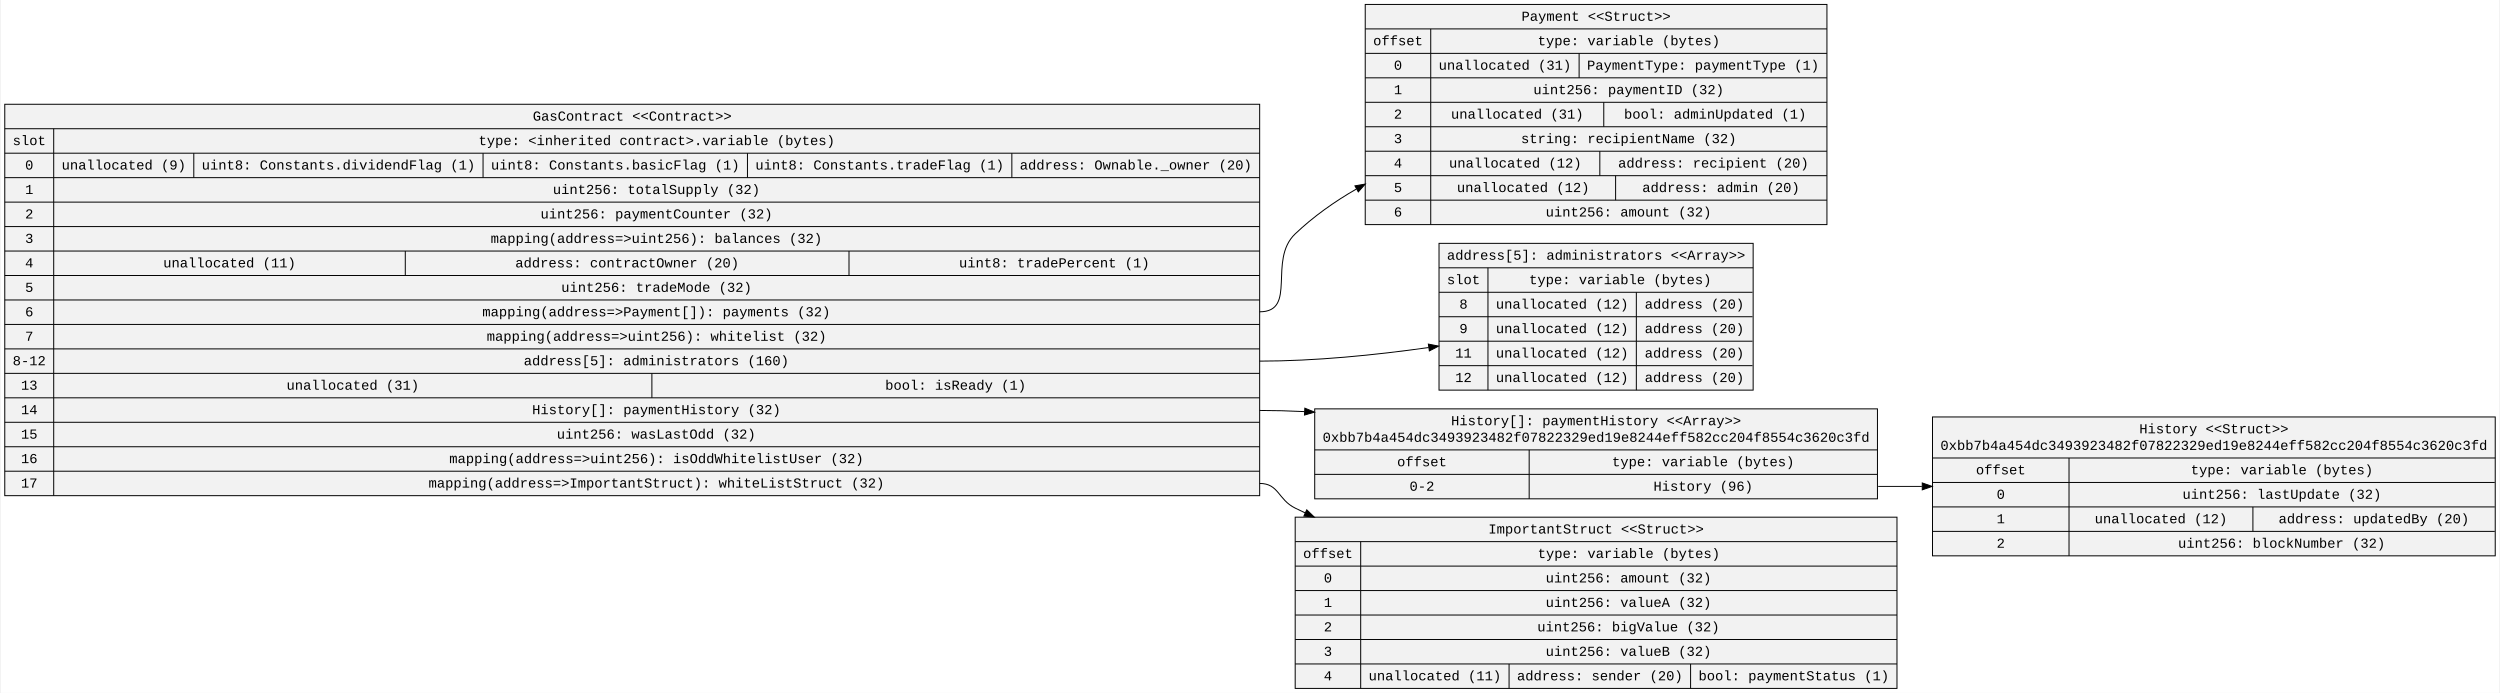
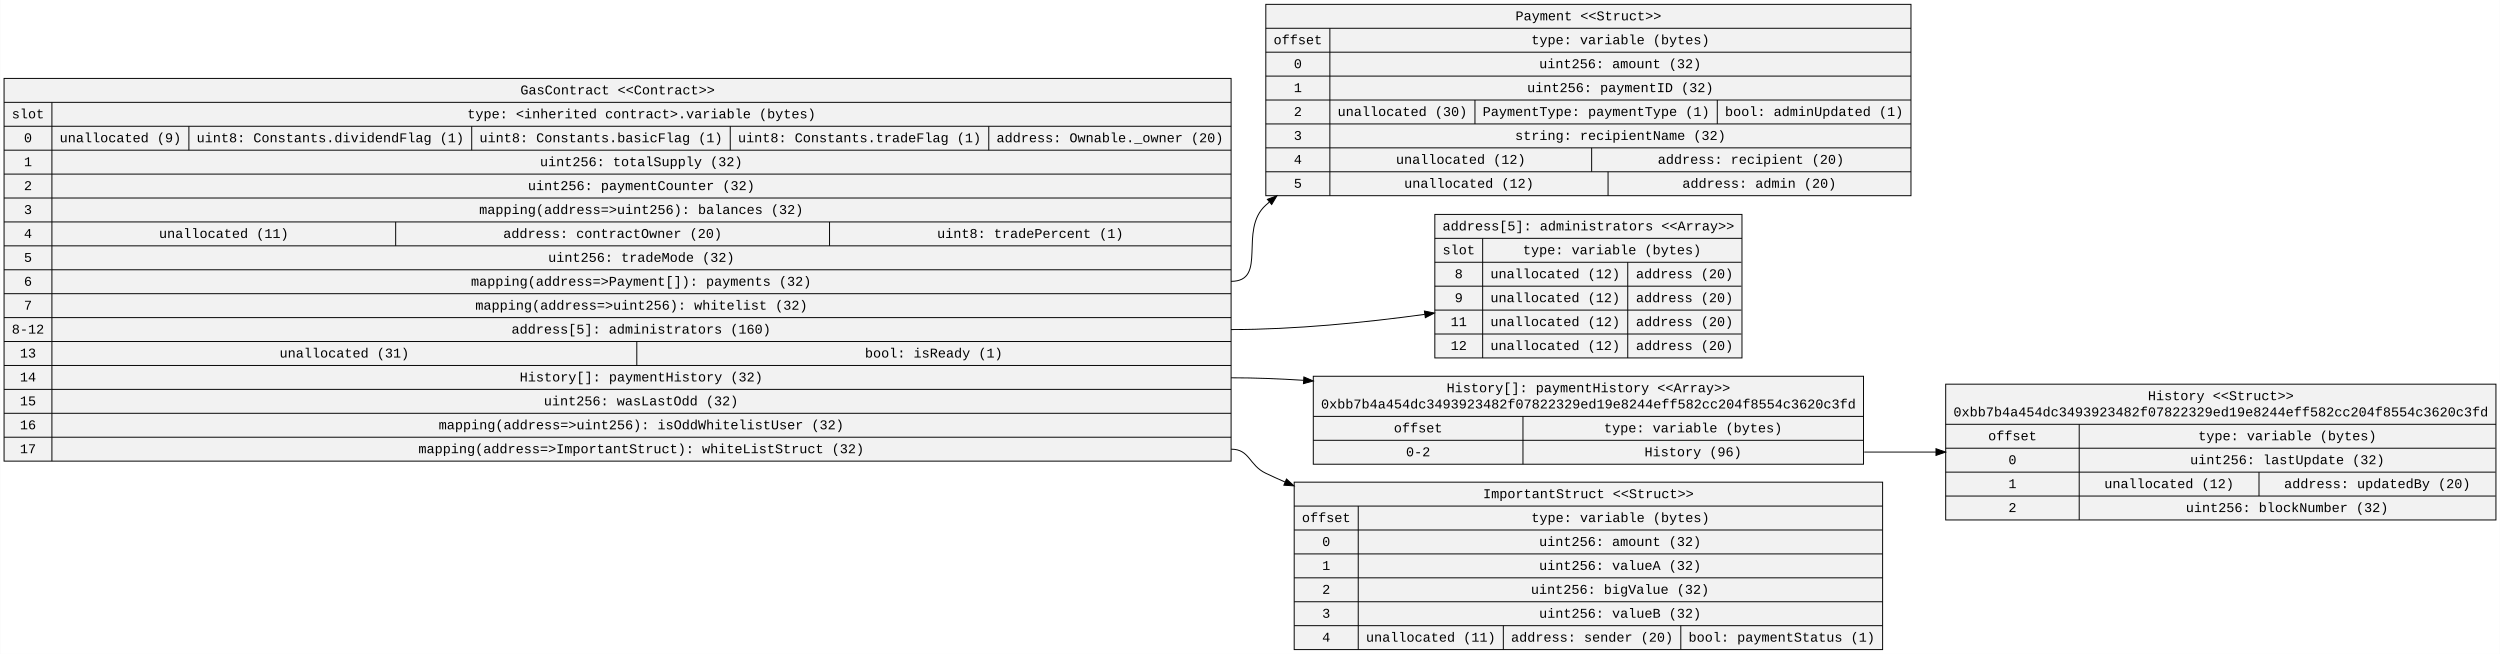
- <svg xmlns="http://www.w3.org/2000/svg" width="2533pt" height="702pt" viewBox="0.00 0.00 2532.77 702.40">
-   <g id="graph0" class="graph" transform="scale(1 1) rotate(0) translate(4 698.4)">
-     <polygon fill="white" stroke="transparent" points="-4,4 -4,-698.4 2528.77,-698.4 2528.77,4 -4,4" />
+ <svg xmlns="http://www.w3.org/2000/svg" width="2592pt" height="678pt" viewBox="0.00 0.00 2591.58 678.00">
+   <g id="graph0" class="graph" transform="scale(1 1) rotate(0) translate(4 674)">
+     <polygon fill="white" stroke="transparent" points="-4,4 -4,-674 2587.58,-674 2587.58,4 -4,4" />
    <g id="node1" class="node">
      <polygon fill="#f2f2f2" stroke="black" points="0,-195.9 0,-592.7 1272.19,-592.7 1272.19,-195.9 0,-195.9" />
      <text text-anchor="middle" x="636.1" y="-576.1" font-family="Courier New" font-size="14.00">GasContract &lt;&lt;Contract&gt;&gt;</text>
      <polyline fill="none" stroke="black" points="0,-567.9 1272.19,-567.9 " />
      <text text-anchor="middle" x="24.8" y="-551.3" font-family="Courier New" font-size="14.00">slot</text>
      <polyline fill="none" stroke="black" points="0,-543.1 49.61,-543.1 " />
      <text text-anchor="middle" x="24.8" y="-526.5" font-family="Courier New" font-size="14.00">0</text>
      <polyline fill="none" stroke="black" points="0,-518.3 49.61,-518.3 " />
      <text text-anchor="middle" x="24.8" y="-501.7" font-family="Courier New" font-size="14.00">1</text>
      <polyline fill="none" stroke="black" points="0,-493.5 49.61,-493.5 " />
      <text text-anchor="middle" x="24.8" y="-476.9" font-family="Courier New" font-size="14.00">2</text>
      <polyline fill="none" stroke="black" points="0,-468.7 49.61,-468.7 " />
      <text text-anchor="middle" x="24.8" y="-452.1" font-family="Courier New" font-size="14.00">3</text>
      <polyline fill="none" stroke="black" points="0,-443.9 49.61,-443.9 " />
      <text text-anchor="middle" x="24.8" y="-427.3" font-family="Courier New" font-size="14.00">4</text>
      <polyline fill="none" stroke="black" points="0,-419.1 49.61,-419.1 " />
      <text text-anchor="middle" x="24.8" y="-402.5" font-family="Courier New" font-size="14.00">5</text>
      <polyline fill="none" stroke="black" points="0,-394.3 49.61,-394.3 " />
      <text text-anchor="middle" x="24.8" y="-377.7" font-family="Courier New" font-size="14.00">6</text>
      <polyline fill="none" stroke="black" points="0,-369.5 49.61,-369.5 " />
      <text text-anchor="middle" x="24.8" y="-352.9" font-family="Courier New" font-size="14.00">7</text>
      <polyline fill="none" stroke="black" points="0,-344.7 49.61,-344.7 " />
      <text text-anchor="middle" x="24.8" y="-328.1" font-family="Courier New" font-size="14.00">8-12</text>
      <polyline fill="none" stroke="black" points="0,-319.9 49.61,-319.9 " />
      <text text-anchor="middle" x="24.8" y="-303.3" font-family="Courier New" font-size="14.00">13</text>
      <polyline fill="none" stroke="black" points="0,-295.1 49.61,-295.1 " />
      <text text-anchor="middle" x="24.8" y="-278.5" font-family="Courier New" font-size="14.00">14</text>
      <polyline fill="none" stroke="black" points="0,-270.3 49.61,-270.3 " />
      <text text-anchor="middle" x="24.8" y="-253.7" font-family="Courier New" font-size="14.00">15</text>
      <polyline fill="none" stroke="black" points="0,-245.5 49.61,-245.5 " />
      <text text-anchor="middle" x="24.8" y="-228.9" font-family="Courier New" font-size="14.00">16</text>
      <polyline fill="none" stroke="black" points="0,-220.7 49.61,-220.7 " />
      <text text-anchor="middle" x="24.8" y="-204.1" font-family="Courier New" font-size="14.00">17</text>
      <polyline fill="none" stroke="black" points="49.61,-195.9 49.61,-567.9 " />
      <text text-anchor="middle" x="660.9" y="-551.3" font-family="Courier New" font-size="14.00">type: &lt;inherited contract&gt;.variable (bytes)</text>
      <polyline fill="none" stroke="black" points="49.61,-543.1 1272.19,-543.1 " />
      <text text-anchor="middle" x="120.62" y="-526.5" font-family="Courier New" font-size="14.00">unallocated (9)</text>
      <polyline fill="none" stroke="black" points="191.63,-518.3 191.63,-543.1 " />
      <text text-anchor="middle" x="338.25" y="-526.5" font-family="Courier New" font-size="14.00">uint8: Constants.dividendFlag (1)</text>
      <polyline fill="none" stroke="black" points="484.87,-518.3 484.87,-543.1 " />
      <text text-anchor="middle" x="618.89" y="-526.5" font-family="Courier New" font-size="14.00">uint8: Constants.basicFlag (1)</text>
      <polyline fill="none" stroke="black" points="752.91,-518.3 752.91,-543.1 " />
      <text text-anchor="middle" x="886.93" y="-526.5" font-family="Courier New" font-size="14.00">uint8: Constants.tradeFlag (1)</text>
      <polyline fill="none" stroke="black" points="1020.95,-518.3 1020.95,-543.1 " />
      <text text-anchor="middle" x="1146.57" y="-526.5" font-family="Courier New" font-size="14.00">address: Ownable._owner (20)</text>
      <polyline fill="none" stroke="black" points="49.61,-518.3 1272.19,-518.3 " />
      <text text-anchor="middle" x="660.62" y="-501.7" font-family="Courier New" font-size="14.00">uint256: totalSupply (32)</text>
      <polyline fill="none" stroke="black" points="49.61,-493.5 1272.19,-493.5 " />
      <text text-anchor="middle" x="660.72" y="-476.9" font-family="Courier New" font-size="14.00">uint256: paymentCounter (32)</text>
      <polyline fill="none" stroke="black" points="49.61,-468.7 1272.19,-468.7 " />
      <text text-anchor="middle" x="660.63" y="-452.1" font-family="Courier New" font-size="14.00">mapping(address=&gt;uint256): balances (32)</text>
      <polyline fill="none" stroke="black" points="49.61,-443.9 1272.19,-443.9 " />
      <text text-anchor="middle" x="227.82" y="-427.3" font-family="Courier New" font-size="14.00">unallocated (11)</text>
      <polyline fill="none" stroke="black" points="406.03,-419.1 406.03,-443.9 " />
      <text text-anchor="middle" x="630.95" y="-427.3" font-family="Courier New" font-size="14.00">address: contractOwner (20)</text>
      <polyline fill="none" stroke="black" points="855.86,-419.1 855.86,-443.9 " />
      <text text-anchor="middle" x="1063.98" y="-427.3" font-family="Courier New" font-size="14.00">uint8: tradePercent (1)</text>
      <polyline fill="none" stroke="black" points="49.61,-419.1 1272.19,-419.1 " />
      <text text-anchor="middle" x="660.72" y="-402.5" font-family="Courier New" font-size="14.00">uint256: tradeMode (32)</text>
      <polyline fill="none" stroke="black" points="49.61,-394.3 1272.19,-394.3 " />
      <text text-anchor="middle" x="660.53" y="-377.7" font-family="Courier New" font-size="14.00">mapping(address=&gt;Payment[]): payments (32)</text>
      <polyline fill="none" stroke="black" points="49.61,-369.5 1272.19,-369.5 " />
      <text text-anchor="middle" x="660.83" y="-352.9" font-family="Courier New" font-size="14.00">mapping(address=&gt;uint256): whitelist (32)</text>
      <polyline fill="none" stroke="black" points="49.61,-344.7 1272.19,-344.7 " />
      <text text-anchor="middle" x="660.53" y="-328.1" font-family="Courier New" font-size="14.00">address[5]: administrators (160)</text>
      <polyline fill="none" stroke="black" points="49.61,-319.9 1272.19,-319.9 " />
      <text text-anchor="middle" x="352.82" y="-303.3" font-family="Courier New" font-size="14.00">unallocated (31)</text>
      <polyline fill="none" stroke="black" points="656.03,-295.1 656.03,-319.9 " />
      <text text-anchor="middle" x="963.94" y="-303.3" font-family="Courier New" font-size="14.00">bool: isReady (1)</text>
      <polyline fill="none" stroke="black" points="49.61,-295.1 1272.19,-295.1 " />
      <text text-anchor="middle" x="660.63" y="-278.5" font-family="Courier New" font-size="14.00">History[]: paymentHistory (32)</text>
      <polyline fill="none" stroke="black" points="49.61,-270.3 1272.19,-270.3 " />
      <text text-anchor="middle" x="660.42" y="-253.7" font-family="Courier New" font-size="14.00">uint256: wasLastOdd (32)</text>
      <polyline fill="none" stroke="black" points="49.61,-245.5 1272.19,-245.5 " />
      <text text-anchor="middle" x="660.64" y="-228.9" font-family="Courier New" font-size="14.00">mapping(address=&gt;uint256): isOddWhitelistUser (32)</text>
      <polyline fill="none" stroke="black" points="49.61,-220.7 1272.19,-220.7 " />
      <text text-anchor="middle" x="660.64" y="-204.1" font-family="Courier New" font-size="14.00">mapping(address=&gt;ImportantStruct): whiteListStruct (32)</text>
    </g>
    <g id="node2" class="node">
-       <polygon fill="#f2f2f2" stroke="black" points="1379.2,-470.7 1379.2,-693.9 1847.27,-693.9 1847.27,-470.7 1379.2,-470.7" />
-       <text text-anchor="middle" x="1613.24" y="-677.3" font-family="Courier New" font-size="14.00">Payment &lt;&lt;Struct&gt;&gt;</text>
-       <polyline fill="none" stroke="black" points="1379.2,-669.1 1847.27,-669.1 " />
-       <text text-anchor="middle" x="1412.41" y="-652.5" font-family="Courier New" font-size="14.00">offset</text>
-       <polyline fill="none" stroke="black" points="1379.2,-644.3 1445.61,-644.3 " />
-       <text text-anchor="middle" x="1412.41" y="-627.7" font-family="Courier New" font-size="14.00">0</text>
-       <polyline fill="none" stroke="black" points="1379.2,-619.5 1445.61,-619.5 " />
-       <text text-anchor="middle" x="1412.41" y="-602.9" font-family="Courier New" font-size="14.00">1</text>
-       <polyline fill="none" stroke="black" points="1379.2,-594.7 1445.61,-594.7 " />
-       <text text-anchor="middle" x="1412.41" y="-578.1" font-family="Courier New" font-size="14.00">2</text>
-       <polyline fill="none" stroke="black" points="1379.2,-569.9 1445.61,-569.9 " />
-       <text text-anchor="middle" x="1412.41" y="-553.3" font-family="Courier New" font-size="14.00">3</text>
-       <polyline fill="none" stroke="black" points="1379.2,-545.1 1445.61,-545.1 " />
-       <text text-anchor="middle" x="1412.41" y="-528.5" font-family="Courier New" font-size="14.00">4</text>
-       <polyline fill="none" stroke="black" points="1379.2,-520.3 1445.61,-520.3 " />
-       <text text-anchor="middle" x="1412.41" y="-503.7" font-family="Courier New" font-size="14.00">5</text>
-       <polyline fill="none" stroke="black" points="1379.2,-495.5 1445.61,-495.5 " />
-       <text text-anchor="middle" x="1412.41" y="-478.9" font-family="Courier New" font-size="14.00">6</text>
-       <polyline fill="none" stroke="black" points="1445.61,-470.7 1445.61,-669.1 " />
-       <text text-anchor="middle" x="1646.44" y="-652.5" font-family="Courier New" font-size="14.00">type: variable (bytes)</text>
-       <polyline fill="none" stroke="black" points="1445.61,-644.3 1847.27,-644.3 " />
-       <text text-anchor="middle" x="1520.82" y="-627.7" font-family="Courier New" font-size="14.00">unallocated (31)</text>
-       <polyline fill="none" stroke="black" points="1596.03,-619.5 1596.03,-644.3 " />
-       <text text-anchor="middle" x="1721.65" y="-627.7" font-family="Courier New" font-size="14.00">PaymentType: paymentType (1)</text>
-       <polyline fill="none" stroke="black" points="1445.61,-619.5 1847.27,-619.5 " />
-       <text text-anchor="middle" x="1646.23" y="-602.9" font-family="Courier New" font-size="14.00">uint256: paymentID (32)</text>
-       <polyline fill="none" stroke="black" points="1445.61,-594.7 1847.27,-594.7 " />
-       <text text-anchor="middle" x="1533.32" y="-578.1" font-family="Courier New" font-size="14.00">unallocated (31)</text>
-       <polyline fill="none" stroke="black" points="1621.03,-569.9 1621.03,-594.7 " />
-       <text text-anchor="middle" x="1733.95" y="-578.1" font-family="Courier New" font-size="14.00">bool: adminUpdated (1)</text>
-       <polyline fill="none" stroke="black" points="1445.61,-569.9 1847.27,-569.9 " />
-       <text text-anchor="middle" x="1646.33" y="-553.3" font-family="Courier New" font-size="14.00">string: recipientName (32)</text>
-       <polyline fill="none" stroke="black" points="1445.61,-545.1 1847.27,-545.1 " />
-       <text text-anchor="middle" x="1531.32" y="-528.5" font-family="Courier New" font-size="14.00">unallocated (12)</text>
-       <polyline fill="none" stroke="black" points="1617.03,-520.3 1617.03,-545.1 " />
-       <text text-anchor="middle" x="1732.15" y="-528.5" font-family="Courier New" font-size="14.00">address: recipient (20)</text>
-       <polyline fill="none" stroke="black" points="1445.61,-520.3 1847.27,-520.3 " />
-       <text text-anchor="middle" x="1539.32" y="-503.7" font-family="Courier New" font-size="14.00">unallocated (12)</text>
-       <polyline fill="none" stroke="black" points="1633.03,-495.5 1633.03,-520.3 " />
-       <text text-anchor="middle" x="1739.84" y="-503.7" font-family="Courier New" font-size="14.00">address: admin (20)</text>
-       <polyline fill="none" stroke="black" points="1445.61,-495.5 1847.27,-495.5 " />
-       <text text-anchor="middle" x="1646.12" y="-478.9" font-family="Courier New" font-size="14.00">uint256: amount (32)</text>
+       <polygon fill="#f2f2f2" stroke="black" points="1308.19,-471.1 1308.19,-669.5 1977.09,-669.5 1977.09,-471.1 1308.19,-471.1" />
+       <text text-anchor="middle" x="1642.64" y="-652.9" font-family="Courier New" font-size="14.00">Payment &lt;&lt;Struct&gt;&gt;</text>
+       <polyline fill="none" stroke="black" points="1308.19,-644.7 1977.09,-644.7 " />
+       <text text-anchor="middle" x="1341.4" y="-628.1" font-family="Courier New" font-size="14.00">offset</text>
+       <polyline fill="none" stroke="black" points="1308.19,-619.9 1374.6,-619.9 " />
+       <text text-anchor="middle" x="1341.4" y="-603.3" font-family="Courier New" font-size="14.00">0</text>
+       <polyline fill="none" stroke="black" points="1308.19,-595.1 1374.6,-595.1 " />
+       <text text-anchor="middle" x="1341.4" y="-578.5" font-family="Courier New" font-size="14.00">1</text>
+       <polyline fill="none" stroke="black" points="1308.19,-570.3 1374.6,-570.3 " />
+       <text text-anchor="middle" x="1341.4" y="-553.7" font-family="Courier New" font-size="14.00">2</text>
+       <polyline fill="none" stroke="black" points="1308.19,-545.5 1374.6,-545.5 " />
+       <text text-anchor="middle" x="1341.4" y="-528.9" font-family="Courier New" font-size="14.00">3</text>
+       <polyline fill="none" stroke="black" points="1308.19,-520.7 1374.6,-520.7 " />
+       <text text-anchor="middle" x="1341.4" y="-504.1" font-family="Courier New" font-size="14.00">4</text>
+       <polyline fill="none" stroke="black" points="1308.19,-495.9 1374.6,-495.9 " />
+       <text text-anchor="middle" x="1341.4" y="-479.3" font-family="Courier New" font-size="14.00">5</text>
+       <polyline fill="none" stroke="black" points="1374.6,-471.1 1374.6,-644.7 " />
+       <text text-anchor="middle" x="1675.84" y="-628.1" font-family="Courier New" font-size="14.00">type: variable (bytes)</text>
+       <polyline fill="none" stroke="black" points="1374.6,-619.9 1977.09,-619.9 " />
+       <text text-anchor="middle" x="1675.61" y="-603.3" font-family="Courier New" font-size="14.00">uint256: amount (32)</text>
+       <polyline fill="none" stroke="black" points="1374.6,-595.1 1977.09,-595.1 " />
+       <text text-anchor="middle" x="1675.72" y="-578.5" font-family="Courier New" font-size="14.00">uint256: paymentID (32)</text>
+       <polyline fill="none" stroke="black" points="1374.6,-570.3 1977.09,-570.3 " />
+       <text text-anchor="middle" x="1449.81" y="-553.7" font-family="Courier New" font-size="14.00">unallocated (30)</text>
+       <polyline fill="none" stroke="black" points="1525.02,-545.5 1525.02,-570.3 " />
+       <text text-anchor="middle" x="1650.64" y="-553.7" font-family="Courier New" font-size="14.00">PaymentType: paymentType (1)</text>
+       <polyline fill="none" stroke="black" points="1776.26,-545.5 1776.26,-570.3 " />
+       <text text-anchor="middle" x="1876.67" y="-553.7" font-family="Courier New" font-size="14.00">bool: adminUpdated (1)</text>
+       <polyline fill="none" stroke="black" points="1374.6,-545.5 1977.09,-545.5 " />
+       <text text-anchor="middle" x="1675.82" y="-528.9" font-family="Courier New" font-size="14.00">string: recipientName (32)</text>
+       <polyline fill="none" stroke="black" points="1374.6,-520.7 1977.09,-520.7 " />
+       <text text-anchor="middle" x="1510.31" y="-504.1" font-family="Courier New" font-size="14.00">unallocated (12)</text>
+       <polyline fill="none" stroke="black" points="1646.02,-495.9 1646.02,-520.7 " />
+       <text text-anchor="middle" x="1811.14" y="-504.1" font-family="Courier New" font-size="14.00">address: recipient (20)</text>
+       <polyline fill="none" stroke="black" points="1374.6,-495.9 1977.09,-495.9 " />
+       <text text-anchor="middle" x="1518.81" y="-479.3" font-family="Courier New" font-size="14.00">unallocated (12)</text>
+       <polyline fill="none" stroke="black" points="1663.02,-471.1 1663.02,-495.9 " />
+       <text text-anchor="middle" x="1819.83" y="-479.3" font-family="Courier New" font-size="14.00">address: admin (20)</text>
    </g>
    <g id="edge1" class="edge">
-       <path fill="none" stroke="black" d="M1272.1,-382.3C1310.7,-382.3 1280.22,-434.69 1308.19,-461.3 1326.54,-478.76 1347.72,-493.8 1370.19,-506.75" />
-       <polygon fill="black" stroke="black" points="1368.77,-509.97 1379.2,-511.8 1372.18,-503.86 1368.77,-509.97" />
+       <path fill="none" stroke="black" d="M1272.1,-382.3C1310.7,-382.3 1279.4,-435.58 1308.19,-461.3 1309.36,-462.35 1310.54,-463.38 1311.73,-464.41" />
+       <polygon fill="black" stroke="black" points="1309.8,-467.35 1319.74,-471.04 1314.27,-461.96 1309.8,-467.35" />
    </g>
    <g id="node3" class="node">
-       <polygon fill="#f2f2f2" stroke="black" points="1454.01,-302.9 1454.01,-451.7 1772.46,-451.7 1772.46,-302.9 1454.01,-302.9" />
-       <text text-anchor="middle" x="1613.24" y="-435.1" font-family="Courier New" font-size="14.00">address[5]: administrators &lt;&lt;Array&gt;&gt;</text>
-       <polyline fill="none" stroke="black" points="1454.01,-426.9 1772.46,-426.9 " />
-       <text text-anchor="middle" x="1478.81" y="-410.3" font-family="Courier New" font-size="14.00">slot</text>
-       <polyline fill="none" stroke="black" points="1454.01,-402.1 1503.62,-402.1 " />
-       <text text-anchor="middle" x="1478.81" y="-385.5" font-family="Courier New" font-size="14.00">8</text>
-       <polyline fill="none" stroke="black" points="1454.01,-377.3 1503.62,-377.3 " />
-       <text text-anchor="middle" x="1478.81" y="-360.7" font-family="Courier New" font-size="14.00">9</text>
-       <polyline fill="none" stroke="black" points="1454.01,-352.5 1503.62,-352.5 " />
-       <text text-anchor="middle" x="1478.81" y="-335.9" font-family="Courier New" font-size="14.00">11</text>
-       <polyline fill="none" stroke="black" points="1454.01,-327.7 1503.62,-327.7 " />
-       <text text-anchor="middle" x="1478.81" y="-311.1" font-family="Courier New" font-size="14.00">12</text>
-       <polyline fill="none" stroke="black" points="1503.62,-302.9 1503.62,-426.9 " />
-       <text text-anchor="middle" x="1637.74" y="-410.3" font-family="Courier New" font-size="14.00">type: variable (bytes)</text>
-       <polyline fill="none" stroke="black" points="1503.62,-402.1 1771.85,-402.1 " />
-       <text text-anchor="middle" x="1578.83" y="-385.5" font-family="Courier New" font-size="14.00">unallocated (12)</text>
-       <polyline fill="none" stroke="black" points="1654.04,-377.3 1654.04,-402.1 " />
-       <text text-anchor="middle" x="1712.95" y="-385.5" font-family="Courier New" font-size="14.00">address (20)</text>
-       <polyline fill="none" stroke="black" points="1503.62,-377.3 1771.85,-377.3 " />
-       <text text-anchor="middle" x="1578.83" y="-360.7" font-family="Courier New" font-size="14.00">unallocated (12)</text>
-       <polyline fill="none" stroke="black" points="1654.04,-352.5 1654.04,-377.3 " />
-       <text text-anchor="middle" x="1712.95" y="-360.7" font-family="Courier New" font-size="14.00">address (20)</text>
-       <polyline fill="none" stroke="black" points="1503.62,-352.5 1771.85,-352.5 " />
-       <text text-anchor="middle" x="1578.83" y="-335.9" font-family="Courier New" font-size="14.00">unallocated (12)</text>
-       <polyline fill="none" stroke="black" points="1654.04,-327.7 1654.04,-352.5 " />
-       <text text-anchor="middle" x="1712.95" y="-335.9" font-family="Courier New" font-size="14.00">address (20)</text>
-       <polyline fill="none" stroke="black" points="1503.62,-327.7 1771.85,-327.7 " />
-       <text text-anchor="middle" x="1578.83" y="-311.1" font-family="Courier New" font-size="14.00">unallocated (12)</text>
-       <polyline fill="none" stroke="black" points="1654.04,-302.9 1654.04,-327.7 " />
-       <text text-anchor="middle" x="1712.95" y="-311.1" font-family="Courier New" font-size="14.00">address (20)</text>
+       <polygon fill="#f2f2f2" stroke="black" points="1483.42,-302.9 1483.42,-451.7 1801.87,-451.7 1801.87,-302.9 1483.42,-302.9" />
+       <text text-anchor="middle" x="1642.64" y="-435.1" font-family="Courier New" font-size="14.00">address[5]: administrators &lt;&lt;Array&gt;&gt;</text>
+       <polyline fill="none" stroke="black" points="1483.42,-426.9 1801.87,-426.9 " />
+       <text text-anchor="middle" x="1508.22" y="-410.3" font-family="Courier New" font-size="14.00">slot</text>
+       <polyline fill="none" stroke="black" points="1483.42,-402.1 1533.02,-402.1 " />
+       <text text-anchor="middle" x="1508.22" y="-385.5" font-family="Courier New" font-size="14.00">8</text>
+       <polyline fill="none" stroke="black" points="1483.42,-377.3 1533.02,-377.3 " />
+       <text text-anchor="middle" x="1508.22" y="-360.7" font-family="Courier New" font-size="14.00">9</text>
+       <polyline fill="none" stroke="black" points="1483.42,-352.5 1533.02,-352.5 " />
+       <text text-anchor="middle" x="1508.22" y="-335.9" font-family="Courier New" font-size="14.00">11</text>
+       <polyline fill="none" stroke="black" points="1483.42,-327.7 1533.02,-327.7 " />
+       <text text-anchor="middle" x="1508.22" y="-311.1" font-family="Courier New" font-size="14.00">12</text>
+       <polyline fill="none" stroke="black" points="1533.02,-302.9 1533.02,-426.9 " />
+       <text text-anchor="middle" x="1667.14" y="-410.3" font-family="Courier New" font-size="14.00">type: variable (bytes)</text>
+       <polyline fill="none" stroke="black" points="1533.02,-402.1 1801.26,-402.1 " />
+       <text text-anchor="middle" x="1608.23" y="-385.5" font-family="Courier New" font-size="14.00">unallocated (12)</text>
+       <polyline fill="none" stroke="black" points="1683.44,-377.3 1683.44,-402.1 " />
+       <text text-anchor="middle" x="1742.35" y="-385.5" font-family="Courier New" font-size="14.00">address (20)</text>
+       <polyline fill="none" stroke="black" points="1533.02,-377.3 1801.26,-377.3 " />
+       <text text-anchor="middle" x="1608.23" y="-360.7" font-family="Courier New" font-size="14.00">unallocated (12)</text>
+       <polyline fill="none" stroke="black" points="1683.44,-352.5 1683.44,-377.3 " />
+       <text text-anchor="middle" x="1742.35" y="-360.7" font-family="Courier New" font-size="14.00">address (20)</text>
+       <polyline fill="none" stroke="black" points="1533.02,-352.5 1801.26,-352.5 " />
+       <text text-anchor="middle" x="1608.23" y="-335.9" font-family="Courier New" font-size="14.00">unallocated (12)</text>
+       <polyline fill="none" stroke="black" points="1683.44,-327.7 1683.44,-352.5 " />
+       <text text-anchor="middle" x="1742.35" y="-335.9" font-family="Courier New" font-size="14.00">address (20)</text>
+       <polyline fill="none" stroke="black" points="1533.02,-327.7 1801.26,-327.7 " />
+       <text text-anchor="middle" x="1608.23" y="-311.1" font-family="Courier New" font-size="14.00">unallocated (12)</text>
+       <polyline fill="none" stroke="black" points="1683.44,-302.9 1683.44,-327.7 " />
+       <text text-anchor="middle" x="1742.35" y="-311.1" font-family="Courier New" font-size="14.00">address (20)</text>
    </g>
    <g id="edge2" class="edge">
-       <path fill="none" stroke="black" d="M1272.1,-332.3C1328.17,-332.3 1389,-338.39 1443.51,-346.08" />
-       <polygon fill="black" stroke="black" points="1443.21,-349.57 1453.61,-347.53 1444.21,-342.65 1443.21,-349.57" />
+       <path fill="none" stroke="black" d="M1272.1,-332.3C1338.05,-332.3 1410.13,-339.45 1472.99,-348.05" />
+       <polygon fill="black" stroke="black" points="1472.61,-351.53 1483,-349.44 1473.57,-344.6 1472.61,-351.53" />
    </g>
    <g id="node5" class="node">
-       <polygon fill="#f2f2f2" stroke="black" points="1327.99,-192.7 1327.99,-283.9 1898.48,-283.9 1898.48,-192.7 1327.99,-192.7" />
-       <text text-anchor="middle" x="1613.24" y="-267.3" font-family="Courier New" font-size="14.00">History[]: paymentHistory &lt;&lt;Array&gt;&gt;</text>
-       <text text-anchor="middle" x="1613.24" y="-250.5" font-family="Courier New" font-size="14.00">0xbb7b4a454dc3493923482f07822329ed19e8244eff582cc204f8554c3620c3fd</text>
-       <polyline fill="none" stroke="black" points="1327.99,-242.3 1898.48,-242.3 " />
-       <text text-anchor="middle" x="1436.69" y="-225.7" font-family="Courier New" font-size="14.00">offset</text>
-       <polyline fill="none" stroke="black" points="1327.99,-217.5 1545.4,-217.5 " />
-       <text text-anchor="middle" x="1436.69" y="-200.9" font-family="Courier New" font-size="14.00">0-2</text>
-       <polyline fill="none" stroke="black" points="1545.4,-192.7 1545.4,-242.3 " />
-       <text text-anchor="middle" x="1721.81" y="-225.7" font-family="Courier New" font-size="14.00">type: variable (bytes)</text>
-       <polyline fill="none" stroke="black" points="1545.4,-217.5 1898.23,-217.5 " />
-       <text text-anchor="middle" x="1721.81" y="-200.9" font-family="Courier New" font-size="14.00">History (96)</text>
+       <polygon fill="#f2f2f2" stroke="black" points="1357.4,-192.7 1357.4,-283.9 1927.89,-283.9 1927.89,-192.7 1357.4,-192.7" />
+       <text text-anchor="middle" x="1642.64" y="-267.3" font-family="Courier New" font-size="14.00">History[]: paymentHistory &lt;&lt;Array&gt;&gt;</text>
+       <text text-anchor="middle" x="1642.64" y="-250.5" font-family="Courier New" font-size="14.00">0xbb7b4a454dc3493923482f07822329ed19e8244eff582cc204f8554c3620c3fd</text>
+       <polyline fill="none" stroke="black" points="1357.4,-242.3 1927.89,-242.3 " />
+       <text text-anchor="middle" x="1466.1" y="-225.7" font-family="Courier New" font-size="14.00">offset</text>
+       <polyline fill="none" stroke="black" points="1357.4,-217.5 1574.8,-217.5 " />
+       <text text-anchor="middle" x="1466.1" y="-200.9" font-family="Courier New" font-size="14.00">0-2</text>
+       <polyline fill="none" stroke="black" points="1574.8,-192.7 1574.8,-242.3 " />
+       <text text-anchor="middle" x="1751.22" y="-225.7" font-family="Courier New" font-size="14.00">type: variable (bytes)</text>
+       <polyline fill="none" stroke="black" points="1574.8,-217.5 1927.63,-217.5 " />
+       <text text-anchor="middle" x="1751.21" y="-200.9" font-family="Courier New" font-size="14.00">History (96)</text>
    </g>
    <g id="edge3" class="edge">
-       <path fill="none" stroke="black" d="M1272.19,-282.3C1287.08,-282.3 1302.32,-281.88 1317.67,-281.12" />
-       <polygon fill="black" stroke="black" points="1317.99,-284.61 1327.78,-280.58 1317.61,-277.62 1317.99,-284.61" />
+       <path fill="none" stroke="black" d="M1272.19,-282.3C1296.64,-282.3 1321.94,-281.34 1347.29,-279.7" />
+       <polygon fill="black" stroke="black" points="1347.65,-283.18 1357.39,-279.01 1347.18,-276.2 1347.65,-283.18" />
    </g>
    <g id="node6" class="node">
-       <polygon fill="#f2f2f2" stroke="black" points="1308.19,-0.5 1308.19,-174.1 1918.28,-174.1 1918.28,-0.5 1308.19,-0.5" />
-       <text text-anchor="middle" x="1613.24" y="-157.5" font-family="Courier New" font-size="14.00">ImportantStruct &lt;&lt;Struct&gt;&gt;</text>
-       <polyline fill="none" stroke="black" points="1308.19,-149.3 1918.28,-149.3 " />
-       <text text-anchor="middle" x="1341.4" y="-132.7" font-family="Courier New" font-size="14.00">offset</text>
-       <polyline fill="none" stroke="black" points="1308.19,-124.5 1374.6,-124.5 " />
-       <text text-anchor="middle" x="1341.4" y="-107.9" font-family="Courier New" font-size="14.00">0</text>
-       <polyline fill="none" stroke="black" points="1308.19,-99.7 1374.6,-99.7 " />
-       <text text-anchor="middle" x="1341.4" y="-83.1" font-family="Courier New" font-size="14.00">1</text>
-       <polyline fill="none" stroke="black" points="1308.19,-74.9 1374.6,-74.9 " />
-       <text text-anchor="middle" x="1341.4" y="-58.3" font-family="Courier New" font-size="14.00">2</text>
-       <polyline fill="none" stroke="black" points="1308.19,-50.1 1374.6,-50.1 " />
-       <text text-anchor="middle" x="1341.4" y="-33.5" font-family="Courier New" font-size="14.00">3</text>
-       <polyline fill="none" stroke="black" points="1308.19,-25.3 1374.6,-25.3 " />
-       <text text-anchor="middle" x="1341.4" y="-8.7" font-family="Courier New" font-size="14.00">4</text>
-       <polyline fill="none" stroke="black" points="1374.6,-0.5 1374.6,-149.3 " />
-       <text text-anchor="middle" x="1646.44" y="-132.7" font-family="Courier New" font-size="14.00">type: variable (bytes)</text>
-       <polyline fill="none" stroke="black" points="1374.6,-124.5 1918.28,-124.5 " />
-       <text text-anchor="middle" x="1646.11" y="-107.9" font-family="Courier New" font-size="14.00">uint256: amount (32)</text>
-       <polyline fill="none" stroke="black" points="1374.6,-99.7 1918.28,-99.7 " />
-       <text text-anchor="middle" x="1646.11" y="-83.1" font-family="Courier New" font-size="14.00">uint256: valueA (32)</text>
-       <polyline fill="none" stroke="black" points="1374.6,-74.9 1918.28,-74.9 " />
-       <text text-anchor="middle" x="1646.01" y="-58.3" font-family="Courier New" font-size="14.00">uint256: bigValue (32)</text>
-       <polyline fill="none" stroke="black" points="1374.6,-50.1 1918.28,-50.1 " />
-       <text text-anchor="middle" x="1646.11" y="-33.5" font-family="Courier New" font-size="14.00">uint256: valueB (32)</text>
-       <polyline fill="none" stroke="black" points="1374.6,-25.3 1918.28,-25.3 " />
-       <text text-anchor="middle" x="1449.81" y="-8.7" font-family="Courier New" font-size="14.00">unallocated (11)</text>
-       <polyline fill="none" stroke="black" points="1525.02,-0.5 1525.02,-25.3 " />
-       <text text-anchor="middle" x="1617.04" y="-8.7" font-family="Courier New" font-size="14.00">address: sender (20)</text>
-       <polyline fill="none" stroke="black" points="1709.05,-0.5 1709.05,-25.3 " />
-       <text text-anchor="middle" x="1813.66" y="-8.7" font-family="Courier New" font-size="14.00">bool: paymentStatus (1)</text>
+       <polygon fill="#f2f2f2" stroke="black" points="1337.6,-0.5 1337.6,-174.1 1947.69,-174.1 1947.69,-0.5 1337.6,-0.5" />
+       <text text-anchor="middle" x="1642.64" y="-157.5" font-family="Courier New" font-size="14.00">ImportantStruct &lt;&lt;Struct&gt;&gt;</text>
+       <polyline fill="none" stroke="black" points="1337.6,-149.3 1947.69,-149.3 " />
+       <text text-anchor="middle" x="1370.8" y="-132.7" font-family="Courier New" font-size="14.00">offset</text>
+       <polyline fill="none" stroke="black" points="1337.6,-124.5 1404,-124.5 " />
+       <text text-anchor="middle" x="1370.8" y="-107.9" font-family="Courier New" font-size="14.00">0</text>
+       <polyline fill="none" stroke="black" points="1337.6,-99.7 1404,-99.7 " />
+       <text text-anchor="middle" x="1370.8" y="-83.1" font-family="Courier New" font-size="14.00">1</text>
+       <polyline fill="none" stroke="black" points="1337.6,-74.9 1404,-74.9 " />
+       <text text-anchor="middle" x="1370.8" y="-58.3" font-family="Courier New" font-size="14.00">2</text>
+       <polyline fill="none" stroke="black" points="1337.6,-50.1 1404,-50.1 " />
+       <text text-anchor="middle" x="1370.8" y="-33.5" font-family="Courier New" font-size="14.00">3</text>
+       <polyline fill="none" stroke="black" points="1337.6,-25.3 1404,-25.3 " />
+       <text text-anchor="middle" x="1370.8" y="-8.7" font-family="Courier New" font-size="14.00">4</text>
+       <polyline fill="none" stroke="black" points="1404,-0.5 1404,-149.3 " />
+       <text text-anchor="middle" x="1675.84" y="-132.7" font-family="Courier New" font-size="14.00">type: variable (bytes)</text>
+       <polyline fill="none" stroke="black" points="1404,-124.5 1947.69,-124.5 " />
+       <text text-anchor="middle" x="1675.52" y="-107.9" font-family="Courier New" font-size="14.00">uint256: amount (32)</text>
+       <polyline fill="none" stroke="black" points="1404,-99.7 1947.69,-99.7 " />
+       <text text-anchor="middle" x="1675.52" y="-83.1" font-family="Courier New" font-size="14.00">uint256: valueA (32)</text>
+       <polyline fill="none" stroke="black" points="1404,-74.9 1947.69,-74.9 " />
+       <text text-anchor="middle" x="1675.42" y="-58.3" font-family="Courier New" font-size="14.00">uint256: bigValue (32)</text>
+       <polyline fill="none" stroke="black" points="1404,-50.1 1947.69,-50.1 " />
+       <text text-anchor="middle" x="1675.52" y="-33.5" font-family="Courier New" font-size="14.00">uint256: valueB (32)</text>
+       <polyline fill="none" stroke="black" points="1404,-25.3 1947.69,-25.3 " />
+       <text text-anchor="middle" x="1479.22" y="-8.7" font-family="Courier New" font-size="14.00">unallocated (11)</text>
+       <polyline fill="none" stroke="black" points="1554.43,-0.5 1554.43,-25.3 " />
+       <text text-anchor="middle" x="1646.44" y="-8.7" font-family="Courier New" font-size="14.00">address: sender (20)</text>
+       <polyline fill="none" stroke="black" points="1738.45,-0.5 1738.45,-25.3 " />
+       <text text-anchor="middle" x="1843.07" y="-8.7" font-family="Courier New" font-size="14.00">bool: paymentStatus (1)</text>
    </g>
    <g id="edge4" class="edge">
-       <path fill="none" stroke="black" d="M1272.19,-208.3C1291.67,-208.3 1290.71,-191.89 1308.19,-183.3 1311.56,-181.65 1314.96,-180.02 1318.39,-178.4" />
-       <polygon fill="black" stroke="black" points="1319.92,-181.55 1327.54,-174.18 1316.99,-175.19 1319.92,-181.55" />
+       <path fill="none" stroke="black" d="M1272.19,-208.3C1291.67,-208.3 1290.6,-191.66 1308.19,-183.3 1314.74,-180.19 1321.4,-177.16 1328.17,-174.21" />
+       <polygon fill="black" stroke="black" points="1329.63,-177.39 1337.45,-170.23 1326.88,-170.95 1329.63,-177.39" />
    </g>
    <g id="node4" class="node">
-       <polygon fill="#f2f2f2" stroke="black" points="1954.28,-134.9 1954.28,-275.7 2524.77,-275.7 2524.77,-134.9 1954.28,-134.9" />
-       <text text-anchor="middle" x="2239.53" y="-259.1" font-family="Courier New" font-size="14.00">History &lt;&lt;Struct&gt;&gt;</text>
-       <text text-anchor="middle" x="2239.53" y="-242.3" font-family="Courier New" font-size="14.00">0xbb7b4a454dc3493923482f07822329ed19e8244eff582cc204f8554c3620c3fd</text>
-       <polyline fill="none" stroke="black" points="1954.28,-234.1 2524.77,-234.1 " />
-       <text text-anchor="middle" x="2023.48" y="-217.5" font-family="Courier New" font-size="14.00">offset</text>
-       <polyline fill="none" stroke="black" points="1954.28,-209.3 2092.69,-209.3 " />
-       <text text-anchor="middle" x="2023.48" y="-192.7" font-family="Courier New" font-size="14.00">0</text>
-       <polyline fill="none" stroke="black" points="1954.28,-184.5 2092.69,-184.5 " />
-       <text text-anchor="middle" x="2023.48" y="-167.9" font-family="Courier New" font-size="14.00">1</text>
-       <polyline fill="none" stroke="black" points="1954.28,-159.7 2092.69,-159.7 " />
-       <text text-anchor="middle" x="2023.48" y="-143.1" font-family="Courier New" font-size="14.00">2</text>
-       <polyline fill="none" stroke="black" points="2092.69,-134.9 2092.69,-234.1 " />
-       <text text-anchor="middle" x="2308.52" y="-217.5" font-family="Courier New" font-size="14.00">type: variable (bytes)</text>
-       <polyline fill="none" stroke="black" points="2092.69,-209.3 2524.34,-209.3 " />
-       <text text-anchor="middle" x="2308.5" y="-192.7" font-family="Courier New" font-size="14.00">uint256: lastUpdate (32)</text>
-       <polyline fill="none" stroke="black" points="2092.69,-184.5 2524.34,-184.5 " />
-       <text text-anchor="middle" x="2185.9" y="-167.9" font-family="Courier New" font-size="14.00">unallocated (12)</text>
-       <polyline fill="none" stroke="black" points="2279.11,-159.7 2279.11,-184.5 " />
-       <text text-anchor="middle" x="2401.73" y="-167.9" font-family="Courier New" font-size="14.00">address: updatedBy (20)</text>
-       <polyline fill="none" stroke="black" points="2092.69,-159.7 2524.34,-159.7 " />
-       <text text-anchor="middle" x="2308.21" y="-143.1" font-family="Courier New" font-size="14.00">uint256: blockNumber (32)</text>
+       <polygon fill="#f2f2f2" stroke="black" points="2013.09,-134.9 2013.09,-275.7 2583.58,-275.7 2583.58,-134.9 2013.09,-134.9" />
+       <text text-anchor="middle" x="2298.33" y="-259.1" font-family="Courier New" font-size="14.00">History &lt;&lt;Struct&gt;&gt;</text>
+       <text text-anchor="middle" x="2298.33" y="-242.3" font-family="Courier New" font-size="14.00">0xbb7b4a454dc3493923482f07822329ed19e8244eff582cc204f8554c3620c3fd</text>
+       <polyline fill="none" stroke="black" points="2013.09,-234.1 2583.58,-234.1 " />
+       <text text-anchor="middle" x="2082.29" y="-217.5" font-family="Courier New" font-size="14.00">offset</text>
+       <polyline fill="none" stroke="black" points="2013.09,-209.3 2151.5,-209.3 " />
+       <text text-anchor="middle" x="2082.29" y="-192.7" font-family="Courier New" font-size="14.00">0</text>
+       <polyline fill="none" stroke="black" points="2013.09,-184.5 2151.5,-184.5 " />
+       <text text-anchor="middle" x="2082.29" y="-167.9" font-family="Courier New" font-size="14.00">1</text>
+       <polyline fill="none" stroke="black" points="2013.09,-159.7 2151.5,-159.7 " />
+       <text text-anchor="middle" x="2082.29" y="-143.1" font-family="Courier New" font-size="14.00">2</text>
+       <polyline fill="none" stroke="black" points="2151.5,-134.9 2151.5,-234.1 " />
+       <text text-anchor="middle" x="2367.32" y="-217.5" font-family="Courier New" font-size="14.00">type: variable (bytes)</text>
+       <polyline fill="none" stroke="black" points="2151.5,-209.3 2583.15,-209.3 " />
+       <text text-anchor="middle" x="2367.31" y="-192.7" font-family="Courier New" font-size="14.00">uint256: lastUpdate (32)</text>
+       <polyline fill="none" stroke="black" points="2151.5,-184.5 2583.15,-184.5 " />
+       <text text-anchor="middle" x="2244.71" y="-167.9" font-family="Courier New" font-size="14.00">unallocated (12)</text>
+       <polyline fill="none" stroke="black" points="2337.92,-159.7 2337.92,-184.5 " />
+       <text text-anchor="middle" x="2460.54" y="-167.9" font-family="Courier New" font-size="14.00">address: updatedBy (20)</text>
+       <polyline fill="none" stroke="black" points="2151.5,-159.7 2583.15,-159.7 " />
+       <text text-anchor="middle" x="2367.02" y="-143.1" font-family="Courier New" font-size="14.00">uint256: blockNumber (32)</text>
    </g>
    <g id="edge5" class="edge">
-       <path fill="none" stroke="black" d="M1899.24,-205.3C1913.71,-205.3 1928.54,-205.3 1943.51,-205.3" />
-       <polygon fill="black" stroke="black" points="1943.9,-208.8 1953.9,-205.3 1943.9,-201.8 1943.9,-208.8" />
+       <path fill="none" stroke="black" d="M1928.64,-205.3C1952.8,-205.3 1977.85,-205.3 2003,-205.3" />
+       <polygon fill="black" stroke="black" points="2003.02,-208.8 2013.02,-205.3 2003.02,-201.8 2003.02,-208.8" />
    </g>
  </g>
</svg>
